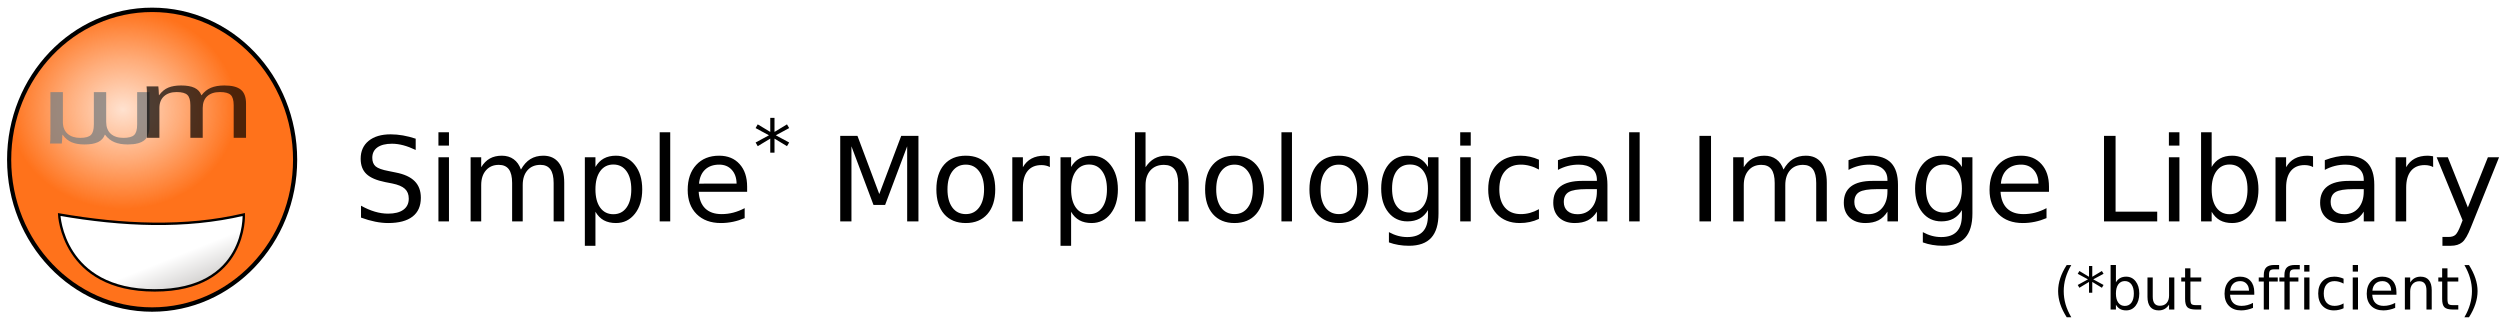
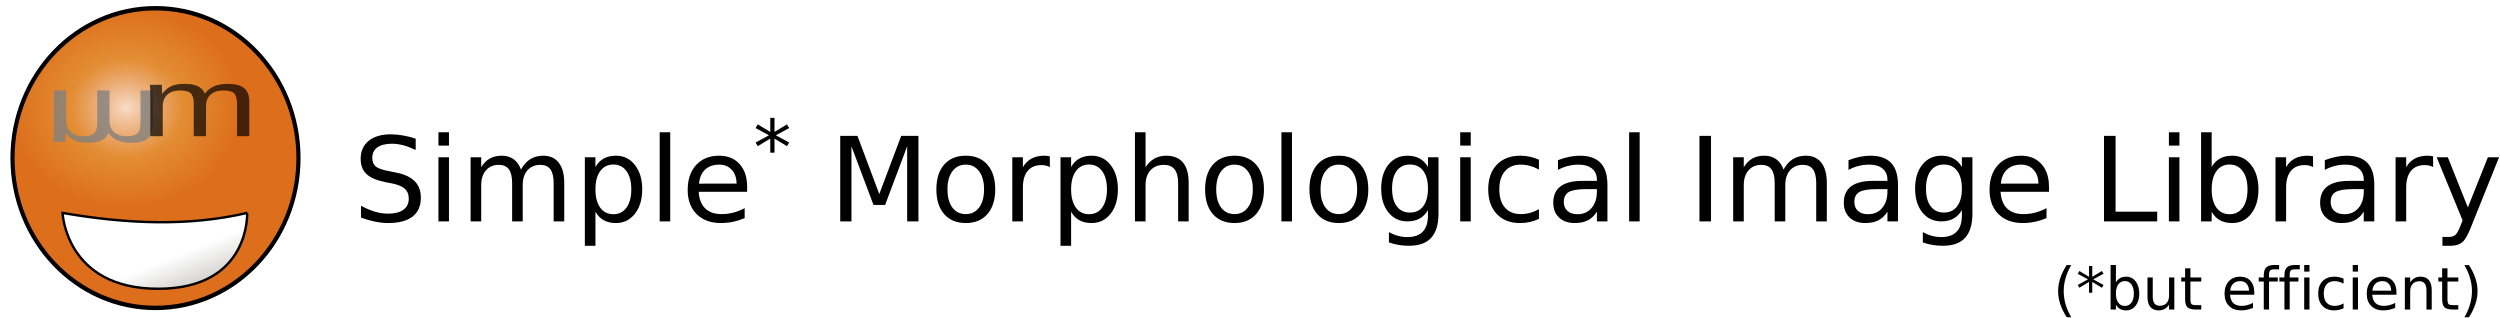
<svg xmlns="http://www.w3.org/2000/svg" xmlns:ns2="http://www.openswatchbook.org/uri/2009/osb" xmlns:xlink="http://www.w3.org/1999/xlink" width="682.164" height="86.569" id="svg2" version="1.1">
  <defs id="defs4">
    <linearGradient xlink:href="#linearGradient3758" id="linearGradient3764" x1="-193.726" y1="409.905" x2="-112.35" y2="409.905" gradientUnits="userSpaceOnUse" />
    <linearGradient id="linearGradient3758">
      <stop id="stop3766" offset="0" style="stop-color:#ed7c78;stop-opacity:1;" />
      <stop style="stop-color:#ed9629;stop-opacity:0.247;" offset="0.5" id="stop3770" />
      <stop style="stop-color:#edb029;stop-opacity:0;" offset="1" id="stop3762" />
    </linearGradient>
    <linearGradient xlink:href="#linearGradient3758-2" id="linearGradient3788" x1="-181.571" y1="438.451" x2="-124.948" y2="381.074" gradientUnits="userSpaceOnUse" spreadMethod="reflect" />
    <linearGradient id="linearGradient3758-2" ns2:paint="gradient">
      <stop id="stop3766-4" offset="0" style="stop-color:#ed7c78;stop-opacity:1;" />
      <stop style="stop-color:#ed9629;stop-opacity:0.247;" offset="0.643" id="stop3770-1" />
      <stop style="stop-color:#edb029;stop-opacity:0;" offset="1" id="stop3762-6" />
    </linearGradient>
    <radialGradient xlink:href="#linearGradient3758-5" id="radialGradient3813" cx="-145.171" cy="404.59" fx="-145.171" fy="404.59" r="40.688" gradientUnits="userSpaceOnUse" gradientTransform="matrix(0.6958311,-4.0925099e-8,4.945375e-8,0.7521039,-44.15643,99.73111)" />
    <linearGradient id="linearGradient3758-5" ns2:paint="gradient">
      <stop id="stop3766-8" offset="0" style="stop-color:#ed7c24;stop-opacity:0" />
      <stop style="stop-color:#ed9629;stop-opacity:0.247;" offset="0.429" id="stop3770-8" />
      <stop style="stop-color:#e5393a;stop-opacity:1" offset="1" id="stop3762-9" />
    </linearGradient>
    <radialGradient xlink:href="#linearGradient3758-9" id="radialGradient3813-3" cx="-145.171" cy="404.59" fx="-145.171" fy="404.59" r="40.688" gradientUnits="userSpaceOnUse" gradientTransform="matrix(0.6958311,-4.0925099e-8,4.945375e-8,0.7521039,-44.15643,99.73111)" />
    <linearGradient id="linearGradient3758-9" ns2:paint="gradient">
      <stop id="stop3766-3" offset="0" style="stop-color:#ed7c24;stop-opacity:0" />
      <stop style="stop-color:#ed9629;stop-opacity:0.247;" offset="0.286" id="stop3770-10" />
      <stop style="stop-color:#e5393a;stop-opacity:1" offset="1" id="stop3762-1" />
    </linearGradient>
    <radialGradient xlink:href="#linearGradient3758-1" id="radialGradient3813-8" cx="-172.296" cy="399.504" fx="-172.296" fy="399.504" r="40.688" gradientUnits="userSpaceOnUse" gradientTransform="matrix(0.5964265,3.4423978e-7,-3.639809e-7,0.564078,-58.58689,174.8483)" />
    <linearGradient id="linearGradient3758-1" ns2:paint="gradient">
      <stop id="stop3766-38" offset="0" style="stop-color:#ed7c24;stop-opacity:0" />
      <stop style="stop-color:#ed9629;stop-opacity:0.247;" offset="0.286" id="stop3770-4" />
      <stop style="stop-color:#e54829;stop-opacity:1" offset="1" id="stop3762-4" />
    </linearGradient>
    <radialGradient xlink:href="#linearGradient3758-20" id="radialGradient3813-1" cx="-172.296" cy="399.504" fx="-172.296" fy="399.504" r="40.688" gradientUnits="userSpaceOnUse" gradientTransform="matrix(0.5964265,3.4423978e-7,-3.639809e-7,0.564078,-58.58689,174.8483)" />
    <linearGradient id="linearGradient3758-20" ns2:paint="gradient">
      <stop id="stop3766-2" offset="0" style="stop-color:#ed7c24;stop-opacity:0" />
      <stop style="stop-color:#ed9629;stop-opacity:0.247;" offset="0.286" id="stop3770-7" />
      <stop style="stop-color:#e54829;stop-opacity:1" offset="1" id="stop3762-13" />
    </linearGradient>
    <radialGradient xlink:href="#linearGradient3758-6" id="radialGradient3813-7" cx="-172.296" cy="399.504" fx="-172.296" fy="399.504" r="40.688" gradientUnits="userSpaceOnUse" gradientTransform="matrix(0.5964265,3.4423978e-7,-3.639809e-7,0.564078,-58.58689,174.8483)" />
    <linearGradient id="linearGradient3758-6" ns2:paint="gradient">
      <stop id="stop3766-30" offset="0" style="stop-color:#ed7c24;stop-opacity:0" />
      <stop style="stop-color:#ed9629;stop-opacity:0.247;" offset="0.286" id="stop3770-3" />
      <stop style="stop-color:#e54829;stop-opacity:1" offset="1" id="stop3762-99" />
    </linearGradient>
    <radialGradient xlink:href="#linearGradient3758-3" id="radialGradient3813-9" cx="-172.296" cy="399.504" fx="-172.296" fy="399.504" r="40.688" gradientUnits="userSpaceOnUse" gradientTransform="matrix(0.5964265,3.4423978e-7,-3.639809e-7,0.564078,-58.58689,174.8483)" />
    <linearGradient id="linearGradient3758-3" ns2:paint="gradient">
      <stop id="stop3766-5" offset="0" style="stop-color:#ed7c24;stop-opacity:0" />
      <stop style="stop-color:#ed9629;stop-opacity:0.247;" offset="0.286" id="stop3770-70" />
      <stop style="stop-color:#e54829;stop-opacity:1" offset="1" id="stop3762-90" />
    </linearGradient>
    <linearGradient xlink:href="#linearGradient3786-1" id="linearGradient3792-1" x1="-380" y1="287.362" x2="-370" y2="312.362" gradientUnits="userSpaceOnUse" gradientTransform="translate(61.61367,105.9183)" />
    <linearGradient id="linearGradient3786-1">
      <stop style="stop-color:#ffffff;stop-opacity:1;" offset="0" id="stop3788-4" />
      <stop style="stop-color:#9e9a97;stop-opacity:1" offset="1" id="stop3790-7" />
    </linearGradient>
    <radialGradient r="40.688" fy="399.504" fx="-172.296" cy="399.504" cx="-172.296" gradientTransform="matrix(0.5964265,3.4423978e-7,-3.639809e-7,0.564078,-58.58689,174.8483)" gradientUnits="userSpaceOnUse" id="radialGradient3953" xlink:href="#linearGradient3758-3" />
    <radialGradient xlink:href="#linearGradient3758-7" id="radialGradient3813-5" cx="-172.296" cy="399.504" fx="-172.296" fy="399.504" r="40.688" gradientUnits="userSpaceOnUse" gradientTransform="matrix(0.5964265,3.4423978e-7,-3.639809e-7,0.564078,-58.58689,174.8483)" />
    <linearGradient id="linearGradient3758-7" ns2:paint="gradient">
      <stop id="stop3766-0" offset="0" style="stop-color:#ed7c24;stop-opacity:0" />
      <stop style="stop-color:#ed9629;stop-opacity:0.247;" offset="0.286" id="stop3770-9" />
      <stop style="stop-color:#e54829;stop-opacity:1" offset="1" id="stop3762-7" />
    </linearGradient>
    <linearGradient xlink:href="#linearGradient3786" id="linearGradient3792" x1="-380" y1="287.362" x2="-370" y2="312.362" gradientUnits="userSpaceOnUse" gradientTransform="translate(61.61367,83.91833)" />
    <linearGradient id="linearGradient3786">
      <stop style="stop-color:#ffffff;stop-opacity:1;" offset="0" id="stop3788" />
      <stop style="stop-color:#9e9a97;stop-opacity:1" offset="1" id="stop3790" />
    </linearGradient>
    <radialGradient r="40.688" fy="399.504" fx="-172.296" cy="399.504" cx="-172.296" gradientTransform="matrix(0.5964265,3.4423978e-7,-3.639809e-7,0.564078,-58.58689,174.8483)" gradientUnits="userSpaceOnUse" id="radialGradient3980" xlink:href="#linearGradient3758-7" />
    <radialGradient xlink:href="#linearGradient3758-7" id="radialGradient3369" gradientUnits="userSpaceOnUse" gradientTransform="matrix(0.5964265,3.4423978e-7,-3.639809e-7,0.564078,-58.58689,174.8483)" cx="-172.296" cy="399.504" fx="-172.296" fy="399.504" r="40.688" />
    <linearGradient xlink:href="#linearGradient3786" id="linearGradient3371" gradientUnits="userSpaceOnUse" gradientTransform="translate(61.61367,83.91833)" x1="-380" y1="287.362" x2="-370" y2="312.362" />
    <radialGradient xlink:href="#linearGradient3758-98" id="radialGradient3813-38" cx="-172.296" cy="399.504" fx="-172.296" fy="399.504" r="40.688" gradientUnits="userSpaceOnUse" gradientTransform="matrix(0.5964265,3.4423978e-7,-3.639809e-7,0.564078,-58.58689,174.8483)" />
    <linearGradient id="linearGradient3758-98" ns2:paint="gradient">
      <stop id="stop3766-7" offset="0" style="stop-color:#ed7c24;stop-opacity:0" />
      <stop style="stop-color:#ed9629;stop-opacity:0.247;" offset="0.286" id="stop3770-5" />
      <stop style="stop-color:#e54829;stop-opacity:1" offset="1" id="stop3762-18" />
    </linearGradient>
    <linearGradient xlink:href="#linearGradient3786-0" id="linearGradient3792-0" x1="-380" y1="287.362" x2="-370" y2="312.362" gradientUnits="userSpaceOnUse" gradientTransform="translate(41.61367,133.9183)" />
    <linearGradient id="linearGradient3786-0">
      <stop style="stop-color:#ffffff;stop-opacity:1;" offset="0" id="stop3788-9" />
      <stop style="stop-color:#9e9a97;stop-opacity:1" offset="1" id="stop3790-8" />
    </linearGradient>
    <radialGradient r="40.688" fy="399.504" fx="-172.296" cy="399.504" cx="-172.296" gradientTransform="matrix(0.5964265,3.4423978e-7,-3.639809e-7,0.564078,-58.58689,174.8483)" gradientUnits="userSpaceOnUse" id="radialGradient4029" xlink:href="#linearGradient3758-98" />
    <radialGradient xlink:href="#linearGradient3758-98" id="radialGradient3418" gradientUnits="userSpaceOnUse" gradientTransform="matrix(0.5964265,3.4423978e-7,-3.639809e-7,0.564078,-58.58689,174.8483)" cx="-172.296" cy="399.504" fx="-172.296" fy="399.504" r="40.688" />
    <linearGradient xlink:href="#linearGradient3786-0" id="linearGradient3420" gradientUnits="userSpaceOnUse" gradientTransform="translate(41.61367,133.9183)" x1="-380" y1="287.362" x2="-370" y2="312.362" />
    <radialGradient xlink:href="#linearGradient3758-0" id="radialGradient3813-33" cx="-172.296" cy="399.504" fx="-172.296" fy="399.504" r="40.688" gradientUnits="userSpaceOnUse" gradientTransform="matrix(0.5964265,3.4423978e-7,-3.639809e-7,0.564078,-58.58689,174.8483)" />
    <linearGradient id="linearGradient3758-0" ns2:paint="gradient">
      <stop id="stop3766-27" offset="0" style="stop-color:#ed7c24;stop-opacity:0" />
      <stop style="stop-color:#ed9629;stop-opacity:0.247;" offset="0.286" id="stop3770-51" />
      <stop style="stop-color:#e54829;stop-opacity:1" offset="1" id="stop3762-76" />
    </linearGradient>
    <linearGradient xlink:href="#linearGradient3786-07" id="linearGradient3792-3" x1="-380" y1="287.362" x2="-370" y2="312.362" gradientUnits="userSpaceOnUse" gradientTransform="translate(71.61367,73.91833)" />
    <linearGradient id="linearGradient3786-07">
      <stop style="stop-color:#ffffff;stop-opacity:1;" offset="0" id="stop3788-8" />
      <stop style="stop-color:#9e9a97;stop-opacity:1" offset="1" id="stop3790-84" />
    </linearGradient>
    <radialGradient r="40.688" fy="399.504" fx="-172.296" cy="399.504" cx="-172.296" gradientTransform="matrix(0.5964265,3.4423978e-7,-3.639809e-7,0.564078,-58.58689,174.8483)" gradientUnits="userSpaceOnUse" id="radialGradient4056" xlink:href="#linearGradient3758-0" />
    <radialGradient xlink:href="#linearGradient3758-00" id="radialGradient3813-6" cx="-172.296" cy="393.691" fx="-172.296" fy="393.691" r="40.688" gradientUnits="userSpaceOnUse" gradientTransform="matrix(0.7952356,7.2512231e-8,-6.7086769e-8,0.6580913,-24.33304,137.2895)" />
    <linearGradient id="linearGradient3758-00" ns2:paint="gradient">
      <stop id="stop3766-02" offset="0" style="stop-color:#ff721b;stop-opacity:0.099" />
      <stop style="stop-color:#ff721b;stop-opacity:0.505" offset="0.5" id="stop3770-2" />
      <stop style="stop-color:#ff721b;stop-opacity:1" offset="1" id="stop3762-0" />
    </linearGradient>
    <radialGradient xlink:href="#linearGradient3758-29" id="radialGradient3813-14" cx="-172.296" cy="393.691" fx="-172.296" fy="393.691" r="40.688" gradientUnits="userSpaceOnUse" gradientTransform="matrix(0.7952356,7.2512231e-8,-6.7086769e-8,0.6580913,-24.33304,137.2895)" />
    <linearGradient id="linearGradient3758-29" ns2:paint="gradient">
      <stop id="stop3766-9" offset="0" style="stop-color:#ff721b;stop-opacity:0.208" />
      <stop style="stop-color:#ff721b;stop-opacity:0.583" offset="0.5" id="stop3770-46" />
      <stop style="stop-color:#f16e1e;stop-opacity:1" offset="1" id="stop3762-68" />
    </linearGradient>
    <radialGradient xlink:href="#linearGradient3758-25" id="radialGradient3813-15" cx="-172.296" cy="393.691" fx="-172.296" fy="393.691" r="40.688" gradientUnits="userSpaceOnUse" gradientTransform="matrix(0.7952356,7.2512231e-8,-6.7086769e-8,0.6580913,-24.33304,137.2895)" />
    <linearGradient id="linearGradient3758-25" ns2:paint="gradient">
      <stop id="stop3766-1" offset="0" style="stop-color:#ff721b;stop-opacity:0.208" />
      <stop style="stop-color:#ff721b;stop-opacity:0.583" offset="0.5" id="stop3770-12" />
      <stop style="stop-color:#ff721b;stop-opacity:1" offset="1" id="stop3762-5" />
    </linearGradient>
    <linearGradient xlink:href="#linearGradient3786-4" id="linearGradient3792-31" x1="-380" y1="287.362" x2="-370" y2="312.362" gradientUnits="userSpaceOnUse" gradientTransform="translate(240.0424,143.4769)" />
    <linearGradient id="linearGradient3786-4">
      <stop style="stop-color:#ffffff;stop-opacity:1;" offset="0" id="stop3788-73" />
      <stop style="stop-color:#9e9a97;stop-opacity:1" offset="1" id="stop3790-2" />
    </linearGradient>
    <radialGradient r="40.688" fy="393.691" fx="-172.296" cy="393.691" cx="-172.296" gradientTransform="matrix(0.7952356,7.2512231e-8,-6.7086769e-8,0.6580913,-24.33304,137.2895)" gradientUnits="userSpaceOnUse" id="radialGradient3883" xlink:href="#linearGradient3758-25" />
+     <radialGradient xlink:href="#linearGradient3781" id="radialGradient3051" gradientUnits="userSpaceOnUse" gradientTransform="matrix(0.7952356,7.2512231e-8,-6.7086769e-8,0.6580913,-24.33304,137.2895)" cx="-172.296" cy="393.691" fx="-172.296" fy="393.691" r="40.688" />
+     <linearGradient ns2:paint="gradient" id="linearGradient3781">
+       <stop style="stop-color:#dd6f1c;stop-opacity:0.242" offset="0" id="stop3783" />
+       <stop id="stop3785" offset="0.5" style="stop-color:#e38d33;stop-opacity:1" />
+       <stop id="stop3787" offset="1" style="stop-color:#dd6f1c;stop-opacity:1" />
+     </linearGradient>
+     <linearGradient xlink:href="#linearGradient3786-4-3" id="linearGradient3044" gradientUnits="userSpaceOnUse" gradientTransform="matrix(0.7760624,0,0,0.7760624,-21.23717,224.822)" x1="-380" y1="287.362" x2="-370" y2="312.362" />
+     <linearGradient id="linearGradient3786-4-3">
+       <stop style="stop-color:#ffffff;stop-opacity:1;" offset="0" id="stop3788-73-6" />
+       <stop style="stop-color:#9e9a97;stop-opacity:1" offset="1" id="stop3790-2-5" />
+     </linearGradient>
+     <radialGradient r="40.688" fy="393.691" fx="-172.296" cy="393.691" cx="-172.296" gradientTransform="matrix(0.7952356,7.2512231e-8,-6.7086769e-8,0.6580913,-24.33304,137.2895)" gradientUnits="userSpaceOnUse" id="radialGradient3814" xlink:href="#linearGradient3781" />
+     <radialGradient xlink:href="#linearGradient3781" id="radialGradient3143" gradientUnits="userSpaceOnUse" gradientTransform="matrix(0.7952356,7.2512231e-8,-6.7086769e-8,0.6580913,-24.33304,137.2895)" cx="-172.296" cy="393.691" fx="-172.296" fy="393.691" r="40.688" />
+     <linearGradient xlink:href="#linearGradient3786-4-3" id="linearGradient3145" gradientUnits="userSpaceOnUse" gradientTransform="matrix(0.7760624,0,0,0.7760624,-21.23717,224.822)" x1="-380" y1="287.362" x2="-370" y2="312.362" />
  </defs>
  <g id="layer1" transform="translate(425.554,-216.7541)">
    <text style="font-size:15px" y="277.162" x="-329.25" id="text24">
      <tspan style="font-size:32px;font-variant:normal;font-weight:normal;writing-mode:lr-tb;fill:#000000;fill-opacity:1;fill-rule:nonzero;stroke:none;font-family:DejaVu Sans;-inkscape-font-specification:DejaVuSans" x="-329.25 -308.93 -300.034 -268.866 -248.546 -239.65" y="277.162" id="tspan26">Simple</tspan>
    </text>
    <text style="font-size:15px" y="264.362" x="-220" id="text28">
      <tspan style="font-size:20.8px;font-variant:normal;font-weight:normal;writing-mode:lr-tb;fill:#000000;fill-opacity:1;fill-rule:nonzero;stroke:none;font-family:DejaVu Sans;-inkscape-font-specification:DejaVuSans" x="-220" y="264.362" id="tspan30">*</tspan>
    </text>
    <text style="font-size:15px" y="277.162" x="-199.424" id="text32">
      <tspan style="font-size:32px;font-variant:normal;font-weight:normal;writing-mode:lr-tb;fill:#000000;fill-opacity:1;fill-rule:nonzero;stroke:none;font-family:DejaVu Sans;-inkscape-font-specification:DejaVuSans" x="-199.424 -171.775 -152.224 -139.039 -118.719 -98.399 -78.815 -69.951 -50.367 -30.047 -21.184 -3.551 16.097 24.961 35.169 44.609 75.777 95.425 115.745 135.425 145.601 163.425 172.289 192.609 205.793 225.441 238.625" y="277.162" id="tspan34">Morphological Image Library</tspan>
    </text>
    <text style="font-size:15px" id="text36" x="134.659" y="301.214">
      <tspan style="font-size:16px;font-variant:normal;font-weight:normal;writing-mode:lr-tb;fill:#000000;fill-opacity:1;fill-rule:nonzero;stroke:none;font-family:DejaVu Sans;-inkscape-font-specification:DejaVuSans" x="134.659" id="tspan38" y="301.214">(*but efficient)</tspan>
    </text>
-     <g id="g3252" transform="matrix(0.7760624,0,0,0.7760624,-263.9993,-49.72935)">
-       <path transform="matrix(1.236235,0,0,1.30713,34.50749,-136.2739)" d="m -112.371,409.905 c 0,22.261 -18.207,40.307 -40.667,40.307 -22.46,0 -40.667,-18.046 -40.667,-40.307 0,-22.261 18.207,-40.307 40.667,-40.307 22.46,0 40.667,18.046 40.667,40.307 z" id="path2991" style="fill:url(#radialGradient3883);fill-opacity:1;stroke:#000000;stroke-width:1.18;stroke-linejoin:miter;stroke-miterlimit:4;stroke-opacity:1;stroke-dasharray:none;stroke-dashoffset:0" />
-       <text transform="scale(1.207672,-0.8280395)" id="text3903-9" y="-453.797" x="-160.556" style="font-size:41.323px;font-style:normal;font-weight:normal;line-height:125%;letter-spacing:0px;word-spacing:0px;opacity:0.789;fill:#808080;fill-opacity:1;stroke:none;font-family:Sans" xml:space="preserve">
-         <tspan style="font-style:normal;font-variant:normal;font-weight:normal;font-stretch:normal;font-family:Arial;-inkscape-font-specification:Arial" y="-453.797" x="-160.556" id="tspan3905-8">m</tspan>
+     <g id="g3135" transform="translate(-55.55839,-163.6447)">
+       <path transform="matrix(0.9593957,0,0,1.014414,-180.745,7.717974)" d="m -112.371,409.905 c 0,22.261 -18.207,40.307 -40.667,40.307 -22.46,0 -40.667,-18.046 -40.667,-40.307 0,-22.261 18.207,-40.307 40.667,-40.307 22.46,0 40.667,18.046 40.667,40.307 z" id="path2991-1" style="fill:url(#radialGradient3143);fill-opacity:1;stroke:#000000;stroke-width:1.18;stroke-linejoin:miter;stroke-miterlimit:4;stroke-opacity:1;stroke-dasharray:none;stroke-dashoffset:0" />
+       <text transform="scale(1.207672,-0.8280395)" id="text3903-9-4" y="-489.215" x="-296.44" style="font-size:32.069px;font-style:normal;font-weight:normal;line-height:125%;letter-spacing:0px;word-spacing:0px;opacity:0.789;fill:#808080;fill-opacity:1;stroke:none;font-family:Sans" xml:space="preserve">
+         <tspan style="font-style:normal;font-variant:normal;font-weight:normal;font-stretch:normal;font-family:Arial;-inkscape-font-specification:Arial" y="-489.215" x="-296.44" id="tspan3905-8-0">m</tspan>
      </text>
-       <text transform="scale(1.207672,0.8280395)" id="text3903" y="473.213" x="-132.451" style="font-size:41.323px;font-style:normal;font-weight:normal;line-height:125%;letter-spacing:0px;word-spacing:0px;opacity:0.694;fill:#000000;fill-opacity:1;stroke:none;font-family:Sans" xml:space="preserve">
-         <tspan style="font-style:normal;font-variant:normal;font-weight:normal;font-stretch:normal;font-family:Arial;-inkscape-font-specification:Arial" y="473.213" x="-132.451" id="tspan3905">m</tspan>
+       <text transform="scale(1.207672,0.8280395)" id="text3903-7" y="504.283" x="-274.629" style="font-size:32.069px;font-style:normal;font-weight:normal;line-height:125%;letter-spacing:0px;word-spacing:0px;opacity:0.694;fill:#000000;fill-opacity:1;stroke:none;font-family:Sans" xml:space="preserve">
+         <tspan style="font-style:normal;font-variant:normal;font-weight:normal;font-stretch:normal;font-family:Arial;-inkscape-font-specification:Arial" y="504.283" x="-274.629" id="tspan3905-0">m</tspan>
      </text>
-       <path id="path3873" d="m -122.453,418.806 c 0,0 1.199,26.674 -31.307,26.674 -32.506,0 -33.602,-26.674 -33.602,-26.674 22.411,3.874 44.24,4.835 64.909,0 z" style="fill:url(#linearGradient3792-31);fill-opacity:1;stroke:#000000;stroke-width:0.853;stroke-linecap:butt;stroke-linejoin:miter;stroke-miterlimit:4;stroke-opacity:1;stroke-dasharray:none" />
+       <path id="path3873-8" d="m -302.556,438.495 c 0,0 0.931,20.701 -24.296,20.701 -25.227,0 -26.077,-20.701 -26.077,-20.701 17.392,3.006 34.333,3.753 50.374,0 z" style="fill:url(#linearGradient3145);fill-opacity:1;stroke:#000000;stroke-width:0.662;stroke-linecap:butt;stroke-linejoin:miter;stroke-miterlimit:4;stroke-opacity:1;stroke-dasharray:none" />
    </g>
  </g>
</svg>
